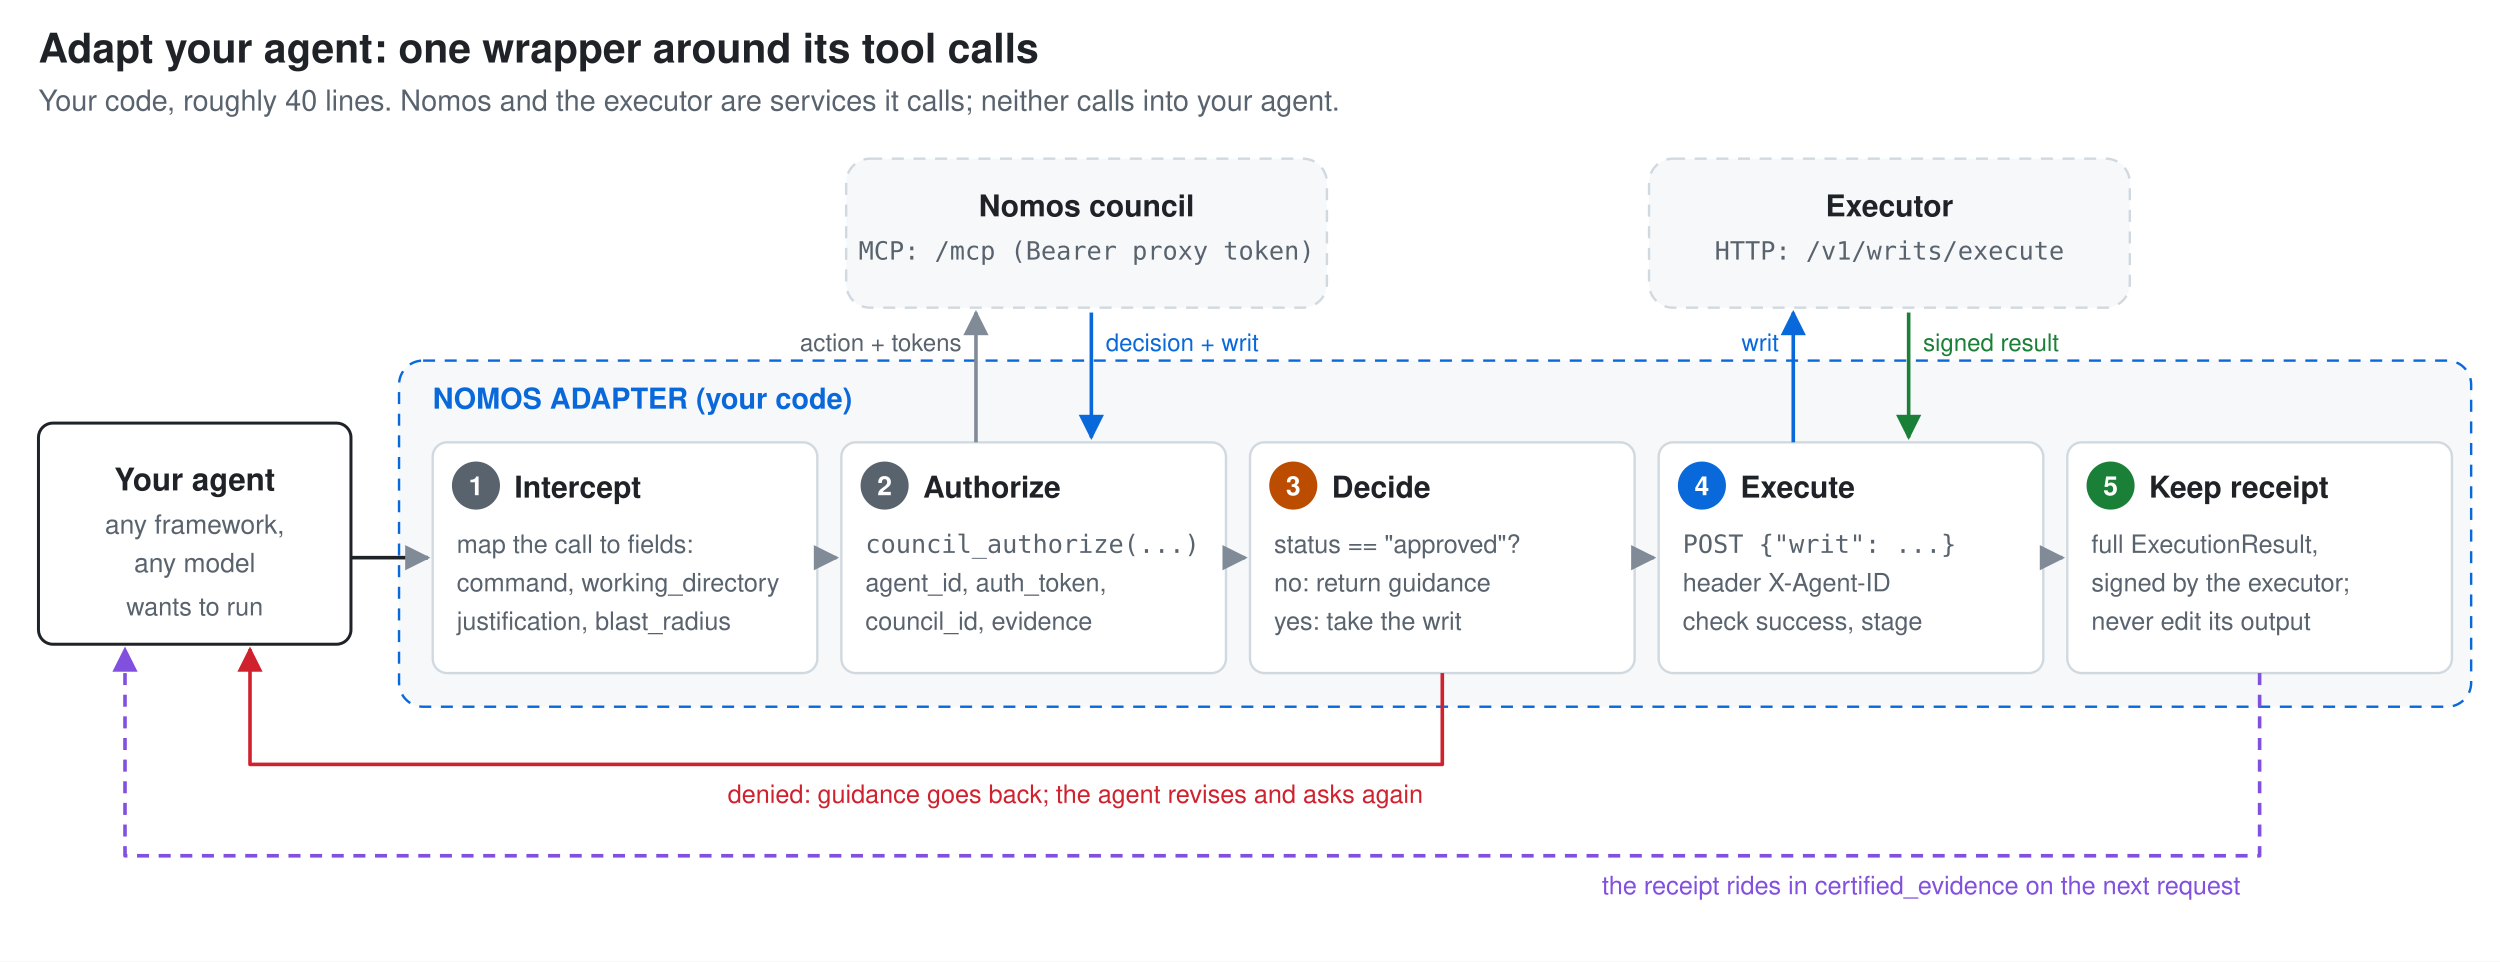
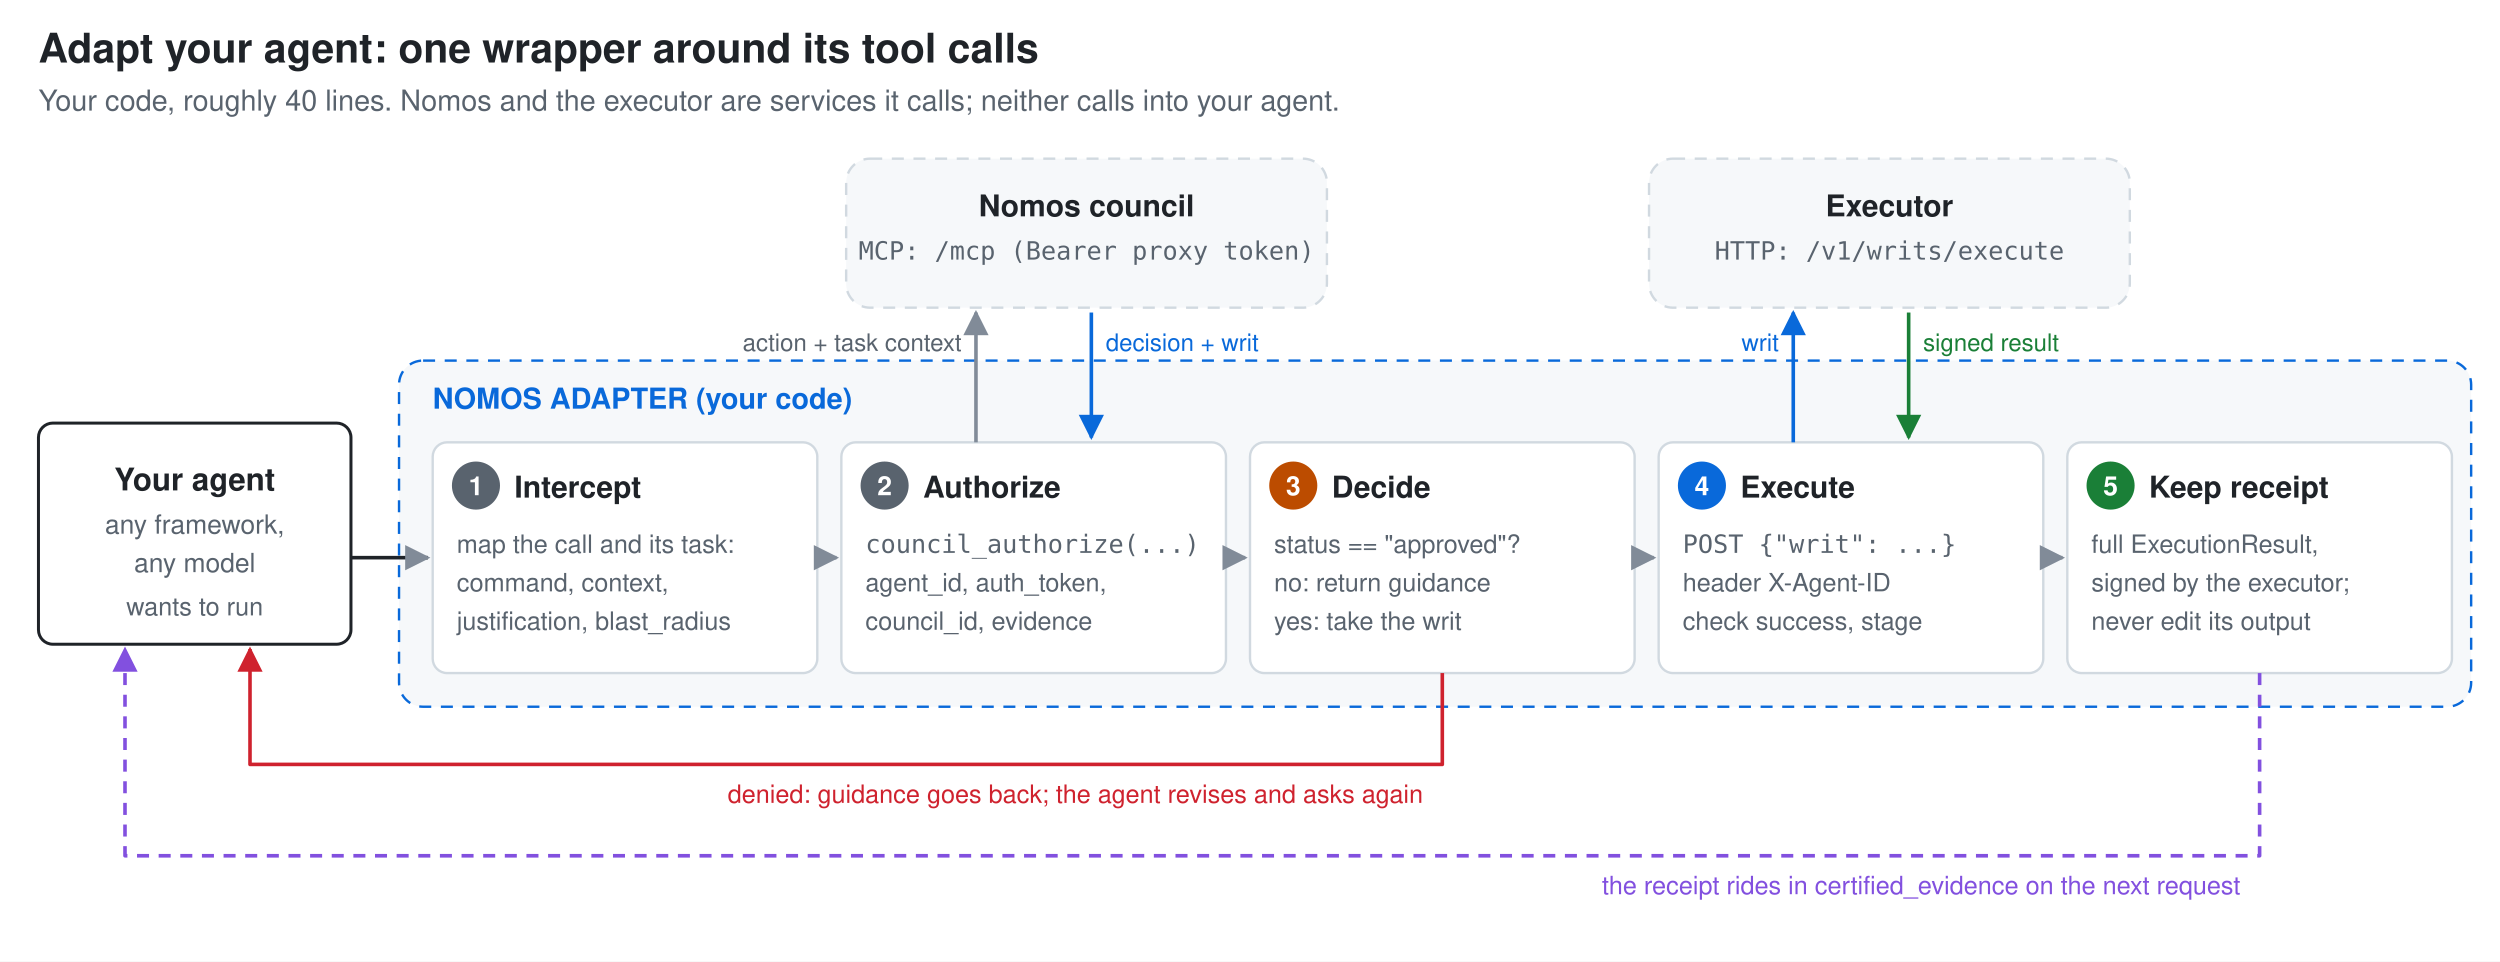
<svg xmlns="http://www.w3.org/2000/svg" viewBox="0 0 1040 400" width="1040" height="400" role="img">
  <defs>
    <marker id="arrow-edge" viewBox="0 0 10 10" refX="9" refY="5" markerWidth="7" markerHeight="7" orient="auto-start-reverse">
      <path d="M0 0L10 5L0 10z" fill="#818b98" />
    </marker>
    <marker id="arrow-blue" viewBox="0 0 10 10" refX="9" refY="5" markerWidth="7" markerHeight="7" orient="auto-start-reverse">
      <path d="M0 0L10 5L0 10z" fill="#0969da" />
    </marker>
    <marker id="arrow-red" viewBox="0 0 10 10" refX="9" refY="5" markerWidth="7" markerHeight="7" orient="auto-start-reverse">
      <path d="M0 0L10 5L0 10z" fill="#cf222e" />
    </marker>
    <marker id="arrow-green" viewBox="0 0 10 10" refX="9" refY="5" markerWidth="7" markerHeight="7" orient="auto-start-reverse">
      <path d="M0 0L10 5L0 10z" fill="#1a7f37" />
    </marker>
    <marker id="arrow-purple" viewBox="0 0 10 10" refX="9" refY="5" markerWidth="7" markerHeight="7" orient="auto-start-reverse">
      <path d="M0 0L10 5L0 10z" fill="#8250df" />
    </marker>
  </defs>
  <rect width="1040" height="400" fill="#ffffff" />
  <text x="16" y="26" font-family="-apple-system, 'Segoe UI', Helvetica, Arial, sans-serif" font-size="17" font-weight="700" fill="#1f2328" text-anchor="start">Adapt your agent: one wrapper around its tool calls</text>
  <text x="16" y="46" font-family="-apple-system, 'Segoe UI', Helvetica, Arial, sans-serif" font-size="12" font-weight="400" fill="#59636e" text-anchor="start">Your code, roughly 40 lines. Nomos and the executor are services it calls; neither calls into your agent.</text>
  <rect x="352" y="66" width="200" height="62" rx="10" fill="#f6f8fa" stroke="#d1d9e0" stroke-width="1.0" stroke-dasharray="5 4" />
  <text x="452" y="90" font-family="-apple-system, 'Segoe UI', Helvetica, Arial, sans-serif" font-size="12.5" font-weight="700" fill="#1f2328" text-anchor="middle">Nomos council</text>
  <text x="452" y="108" font-family="ui-monospace, SFMono-Regular, Menlo, Consolas, monospace" font-size="10.5" font-weight="400" fill="#59636e" text-anchor="middle">MCP: /mcp (Bearer proxy token)</text>
  <rect x="686" y="66" width="200" height="62" rx="10" fill="#f6f8fa" stroke="#d1d9e0" stroke-width="1.0" stroke-dasharray="5 4" />
  <text x="786" y="90" font-family="-apple-system, 'Segoe UI', Helvetica, Arial, sans-serif" font-size="12.5" font-weight="700" fill="#1f2328" text-anchor="middle">Executor</text>
  <text x="786" y="108" font-family="ui-monospace, SFMono-Regular, Menlo, Consolas, monospace" font-size="10.5" font-weight="400" fill="#59636e" text-anchor="middle">HTTP: /v1/writs/execute</text>
  <rect x="16" y="176" width="130" height="92" rx="6" fill="#ffffff" stroke="#1f2328" stroke-width="1.25" />
  <text x="81" y="204" font-family="-apple-system, 'Segoe UI', Helvetica, Arial, sans-serif" font-size="13" font-weight="700" fill="#1f2328" text-anchor="middle">Your agent</text>
  <text x="81" y="222" font-family="-apple-system, 'Segoe UI', Helvetica, Arial, sans-serif" font-size="11" font-weight="400" fill="#59636e" text-anchor="middle">any framework,</text>
  <text x="81" y="238" font-family="-apple-system, 'Segoe UI', Helvetica, Arial, sans-serif" font-size="11" font-weight="400" fill="#59636e" text-anchor="middle">any model</text>
  <text x="81" y="256" font-family="-apple-system, 'Segoe UI', Helvetica, Arial, sans-serif" font-size="10.5" font-weight="400" fill="#59636e" text-anchor="middle">wants to run</text>
  <rect x="166" y="150" width="862" height="144" rx="10" fill="#f6f8fa" stroke="#0969da" stroke-width="1.0" stroke-dasharray="5 4" />
  <text x="180" y="170" font-family="-apple-system, 'Segoe UI', Helvetica, Arial, sans-serif" font-size="12" font-weight="700" fill="#0969da" text-anchor="start">NOMOS ADAPTER (your code)</text>
  <rect x="180" y="184" width="160" height="96" rx="6" fill="#ffffff" stroke="#d1d9e0" stroke-width="1.0" />
  <circle cx="198" cy="202" r="10" fill="#59636e" />
  <text x="198" y="206" font-family="-apple-system, 'Segoe UI', Helvetica, Arial, sans-serif" font-size="11" font-weight="700" fill="#ffffff" text-anchor="middle">1</text>
  <text x="214" y="207" font-family="-apple-system, 'Segoe UI', Helvetica, Arial, sans-serif" font-size="12.5" font-weight="600" fill="#1f2328" text-anchor="start">Intercept</text>
-   <text x="190" y="230" font-family="-apple-system, 'Segoe UI', Helvetica, Arial, sans-serif" font-size="10.5" font-weight="400" fill="#59636e" text-anchor="start">map the call to fields:</text>
-   <text x="190" y="246" font-family="-apple-system, 'Segoe UI', Helvetica, Arial, sans-serif" font-size="10.5" font-weight="400" fill="#59636e" text-anchor="start">command, working_directory</text>
+   <text x="190" y="230" font-family="-apple-system, 'Segoe UI', Helvetica, Arial, sans-serif" font-size="10.5" font-weight="400" fill="#59636e" text-anchor="start">map the call and its task:</text>
+   <text x="190" y="246" font-family="-apple-system, 'Segoe UI', Helvetica, Arial, sans-serif" font-size="10.5" font-weight="400" fill="#59636e" text-anchor="start">command, context,</text>
  <text x="190" y="262" font-family="-apple-system, 'Segoe UI', Helvetica, Arial, sans-serif" font-size="10.5" font-weight="400" fill="#59636e" text-anchor="start">justification, blast_radius</text>
  <rect x="350" y="184" width="160" height="96" rx="6" fill="#ffffff" stroke="#d1d9e0" stroke-width="1.0" />
  <circle cx="368" cy="202" r="10" fill="#59636e" />
  <text x="368" y="206" font-family="-apple-system, 'Segoe UI', Helvetica, Arial, sans-serif" font-size="11" font-weight="700" fill="#ffffff" text-anchor="middle">2</text>
  <text x="384" y="207" font-family="-apple-system, 'Segoe UI', Helvetica, Arial, sans-serif" font-size="12.5" font-weight="600" fill="#1f2328" text-anchor="start">Authorize</text>
  <text x="360" y="230" font-family="ui-monospace, SFMono-Regular, Menlo, Consolas, monospace" font-size="10.5" font-weight="400" fill="#59636e" text-anchor="start">council_authorize(...)</text>
  <text x="360" y="246" font-family="-apple-system, 'Segoe UI', Helvetica, Arial, sans-serif" font-size="10.5" font-weight="400" fill="#59636e" text-anchor="start">agent_id, auth_token,</text>
  <text x="360" y="262" font-family="-apple-system, 'Segoe UI', Helvetica, Arial, sans-serif" font-size="10.5" font-weight="400" fill="#59636e" text-anchor="start">council_id, evidence</text>
  <path d="M340 232H348" fill="none" stroke="#818b98" stroke-width="1.5" stroke-linejoin="round" marker-end="url(#arrow-edge)" />
  <rect x="520" y="184" width="160" height="96" rx="6" fill="#ffffff" stroke="#d1d9e0" stroke-width="1.0" />
  <circle cx="538" cy="202" r="10" fill="#bc4c00" />
  <text x="538" y="206" font-family="-apple-system, 'Segoe UI', Helvetica, Arial, sans-serif" font-size="11" font-weight="700" fill="#ffffff" text-anchor="middle">3</text>
  <text x="554" y="207" font-family="-apple-system, 'Segoe UI', Helvetica, Arial, sans-serif" font-size="12.5" font-weight="600" fill="#1f2328" text-anchor="start">Decide</text>
  <text x="530" y="230" font-family="-apple-system, 'Segoe UI', Helvetica, Arial, sans-serif" font-size="10.5" font-weight="400" fill="#59636e" text-anchor="start">status == "approved"?</text>
  <text x="530" y="246" font-family="-apple-system, 'Segoe UI', Helvetica, Arial, sans-serif" font-size="10.5" font-weight="400" fill="#59636e" text-anchor="start">no: return guidance</text>
  <text x="530" y="262" font-family="-apple-system, 'Segoe UI', Helvetica, Arial, sans-serif" font-size="10.5" font-weight="400" fill="#59636e" text-anchor="start">yes: take the writ</text>
  <path d="M510 232H518" fill="none" stroke="#818b98" stroke-width="1.5" stroke-linejoin="round" marker-end="url(#arrow-edge)" />
  <rect x="690" y="184" width="160" height="96" rx="6" fill="#ffffff" stroke="#d1d9e0" stroke-width="1.0" />
  <circle cx="708" cy="202" r="10" fill="#0969da" />
  <text x="708" y="206" font-family="-apple-system, 'Segoe UI', Helvetica, Arial, sans-serif" font-size="11" font-weight="700" fill="#ffffff" text-anchor="middle">4</text>
  <text x="724" y="207" font-family="-apple-system, 'Segoe UI', Helvetica, Arial, sans-serif" font-size="12.5" font-weight="600" fill="#1f2328" text-anchor="start">Execute</text>
  <text x="700" y="230" font-family="ui-monospace, SFMono-Regular, Menlo, Consolas, monospace" font-size="10.5" font-weight="400" fill="#59636e" text-anchor="start">POST {"writ": ...}</text>
  <text x="700" y="246" font-family="-apple-system, 'Segoe UI', Helvetica, Arial, sans-serif" font-size="10.5" font-weight="400" fill="#59636e" text-anchor="start">header X-Agent-ID</text>
  <text x="700" y="262" font-family="-apple-system, 'Segoe UI', Helvetica, Arial, sans-serif" font-size="10.5" font-weight="400" fill="#59636e" text-anchor="start">check success, stage</text>
  <path d="M680 232H688" fill="none" stroke="#818b98" stroke-width="1.5" stroke-linejoin="round" marker-end="url(#arrow-edge)" />
  <rect x="860" y="184" width="160" height="96" rx="6" fill="#ffffff" stroke="#d1d9e0" stroke-width="1.0" />
  <circle cx="878" cy="202" r="10" fill="#1a7f37" />
  <text x="878" y="206" font-family="-apple-system, 'Segoe UI', Helvetica, Arial, sans-serif" font-size="11" font-weight="700" fill="#ffffff" text-anchor="middle">5</text>
  <text x="894" y="207" font-family="-apple-system, 'Segoe UI', Helvetica, Arial, sans-serif" font-size="12.5" font-weight="600" fill="#1f2328" text-anchor="start">Keep receipt</text>
  <text x="870" y="230" font-family="-apple-system, 'Segoe UI', Helvetica, Arial, sans-serif" font-size="10.5" font-weight="400" fill="#59636e" text-anchor="start">full ExecutionResult,</text>
  <text x="870" y="246" font-family="-apple-system, 'Segoe UI', Helvetica, Arial, sans-serif" font-size="10.5" font-weight="400" fill="#59636e" text-anchor="start">signed by the executor;</text>
  <text x="870" y="262" font-family="-apple-system, 'Segoe UI', Helvetica, Arial, sans-serif" font-size="10.5" font-weight="400" fill="#59636e" text-anchor="start">never edit its output</text>
  <path d="M850 232H858" fill="none" stroke="#818b98" stroke-width="1.5" stroke-linejoin="round" marker-end="url(#arrow-edge)" />
  <path d="M146 232H178" fill="none" stroke="#1f2328" stroke-width="1.5" stroke-linejoin="round" marker-end="url(#arrow-edge)" />
  <path d="M406.0 184V130" fill="none" stroke="#818b98" stroke-width="1.5" stroke-linejoin="round" marker-end="url(#arrow-edge)" />
-   <text x="400.0" y="146" font-family="-apple-system, 'Segoe UI', Helvetica, Arial, sans-serif" font-size="10" font-weight="400" fill="#59636e" text-anchor="end">action + tokens</text>
+   <text x="400.0" y="146" font-family="-apple-system, 'Segoe UI', Helvetica, Arial, sans-serif" font-size="10" font-weight="400" fill="#59636e" text-anchor="end">action + task context</text>
  <path d="M454.0 130V182" fill="none" stroke="#0969da" stroke-width="1.5" stroke-linejoin="round" marker-end="url(#arrow-blue)" />
  <text x="460.0" y="146" font-family="-apple-system, 'Segoe UI', Helvetica, Arial, sans-serif" font-size="10" font-weight="400" fill="#0969da" text-anchor="start">decision + writ</text>
  <path d="M746.0 184V130" fill="none" stroke="#0969da" stroke-width="1.5" stroke-linejoin="round" marker-end="url(#arrow-blue)" />
  <text x="740.0" y="146" font-family="-apple-system, 'Segoe UI', Helvetica, Arial, sans-serif" font-size="10" font-weight="400" fill="#0969da" text-anchor="end">writ</text>
  <path d="M794.0 130V182" fill="none" stroke="#1a7f37" stroke-width="1.5" stroke-linejoin="round" marker-end="url(#arrow-green)" />
  <text x="800.0" y="146" font-family="-apple-system, 'Segoe UI', Helvetica, Arial, sans-serif" font-size="10" font-weight="400" fill="#1a7f37" text-anchor="start">signed result</text>
  <path d="M600.0 280V318H104V270" fill="none" stroke="#cf222e" stroke-width="1.5" stroke-linejoin="round" marker-end="url(#arrow-red)" />
  <text x="592.0" y="334" font-family="-apple-system, 'Segoe UI', Helvetica, Arial, sans-serif" font-size="10.5" font-weight="400" fill="#cf222e" text-anchor="end">denied: guidance goes back; the agent revises and asks again</text>
  <path d="M940.0 280V356H52V270" fill="none" stroke="#8250df" stroke-width="1.5" stroke-linejoin="round" stroke-dasharray="5 4" marker-end="url(#arrow-purple)" />
  <text x="932.0" y="372" font-family="-apple-system, 'Segoe UI', Helvetica, Arial, sans-serif" font-size="10.5" font-weight="400" fill="#8250df" text-anchor="end">the receipt rides in certified_evidence on the next request</text>
</svg>
